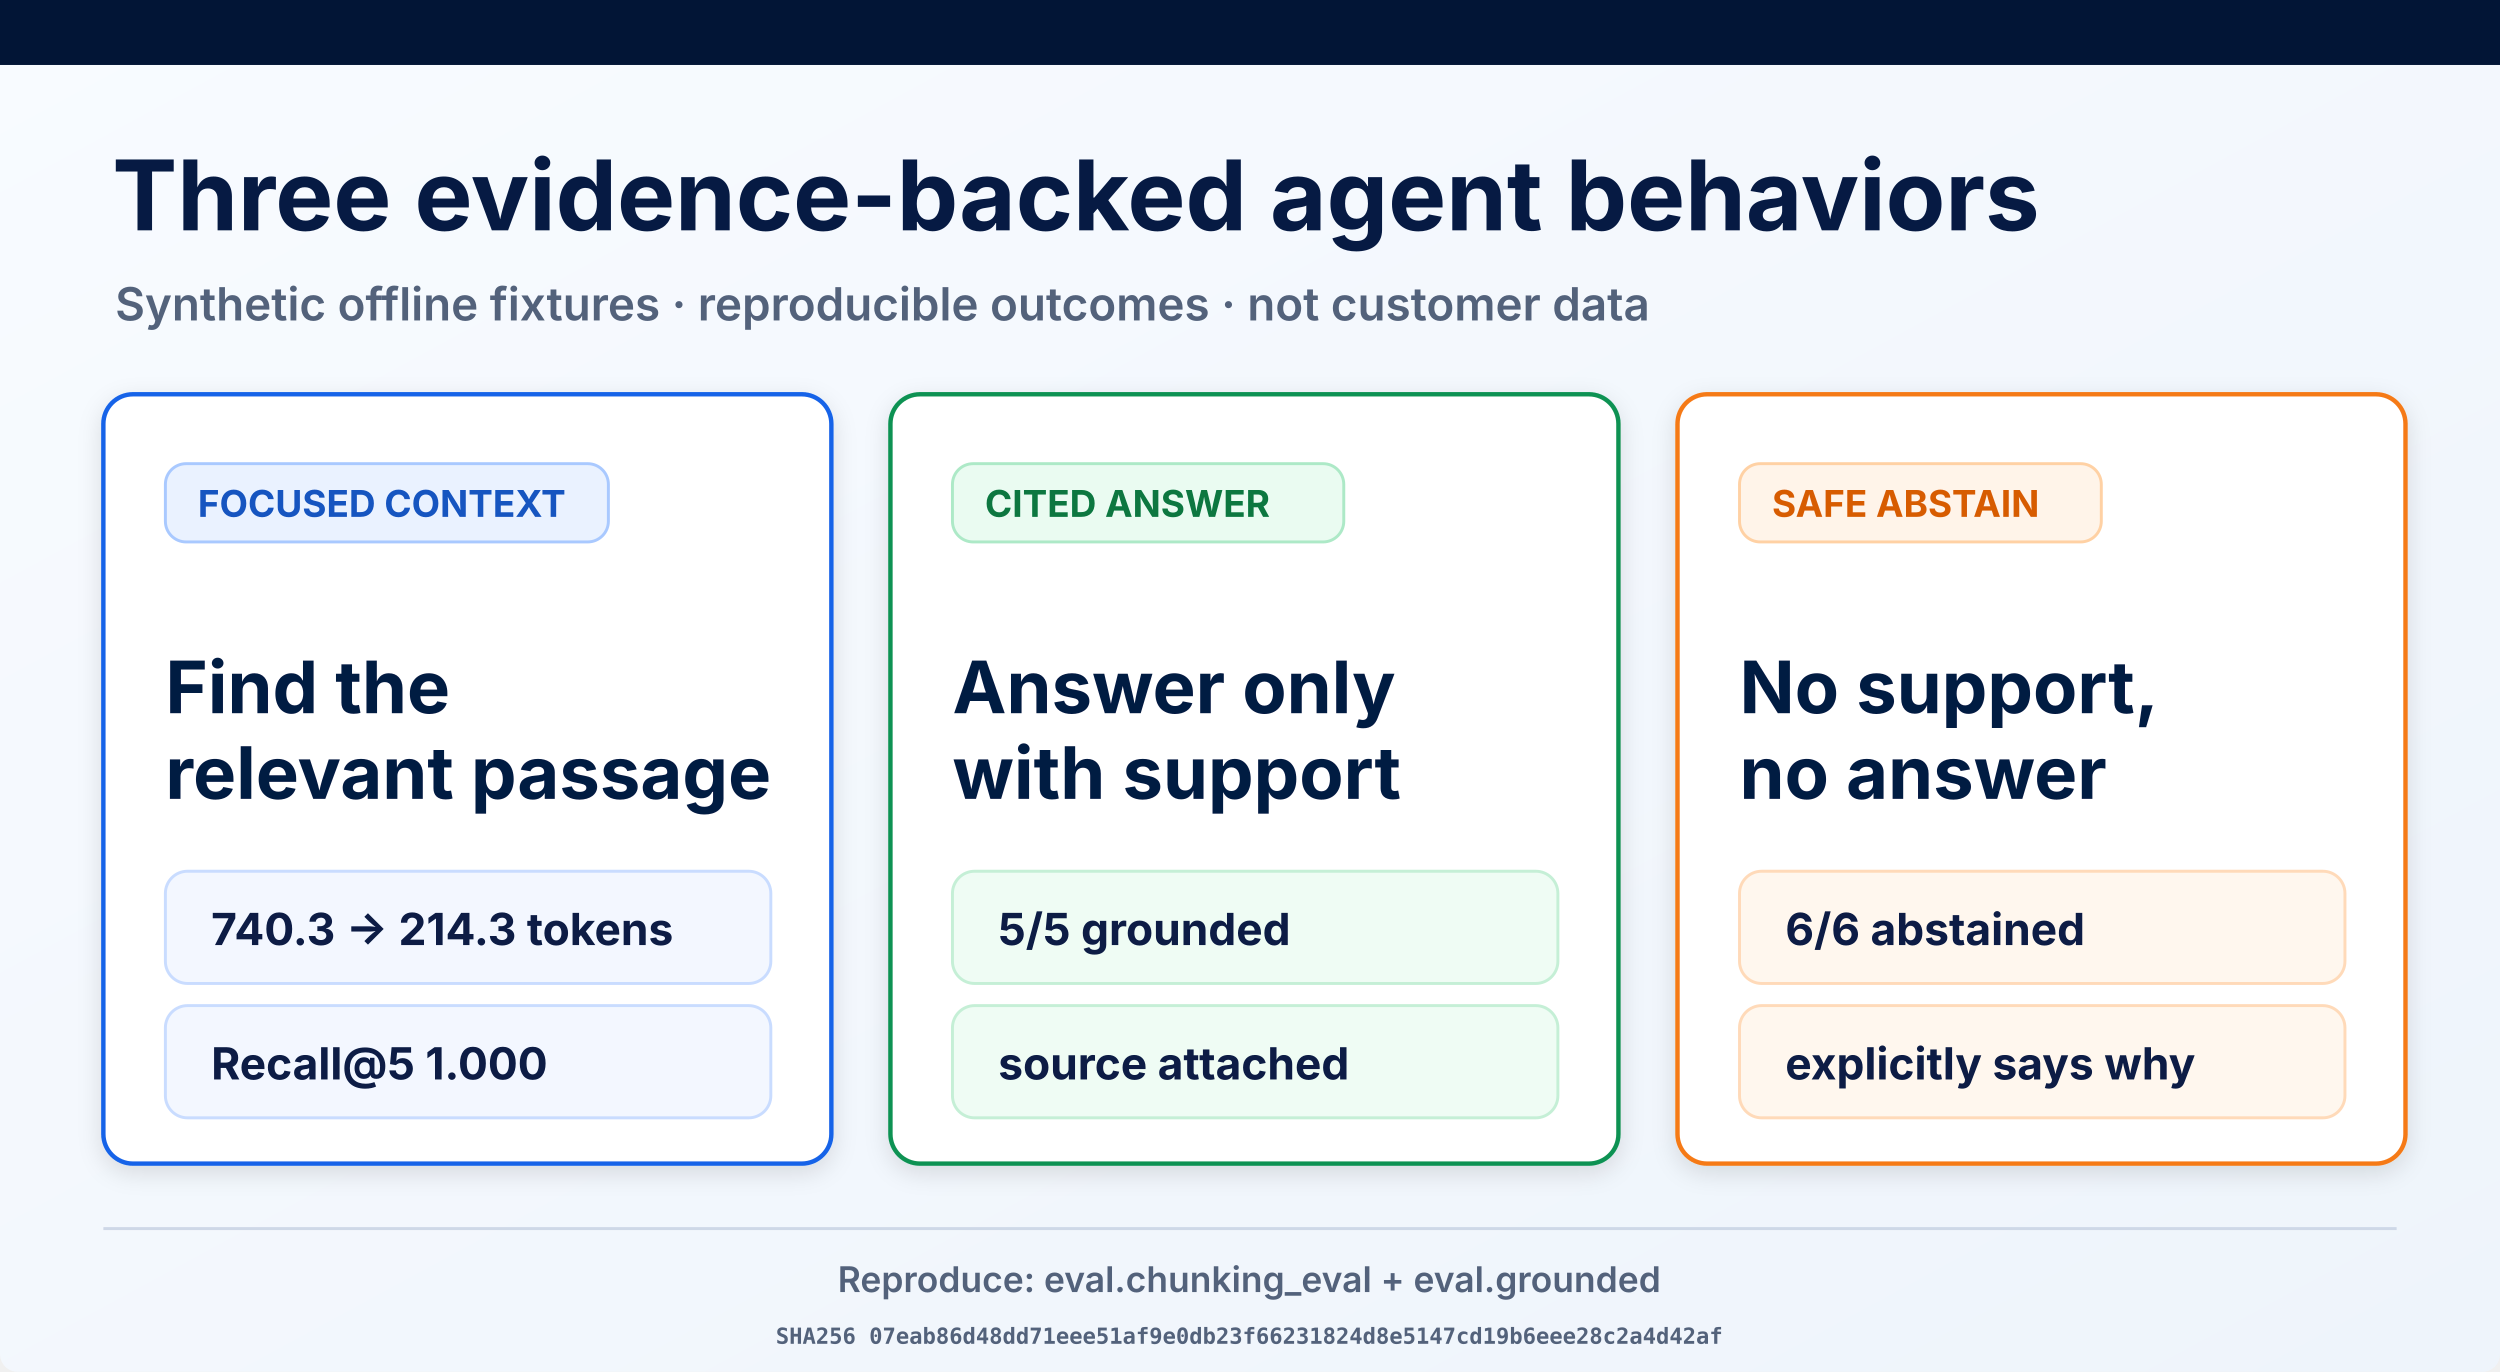
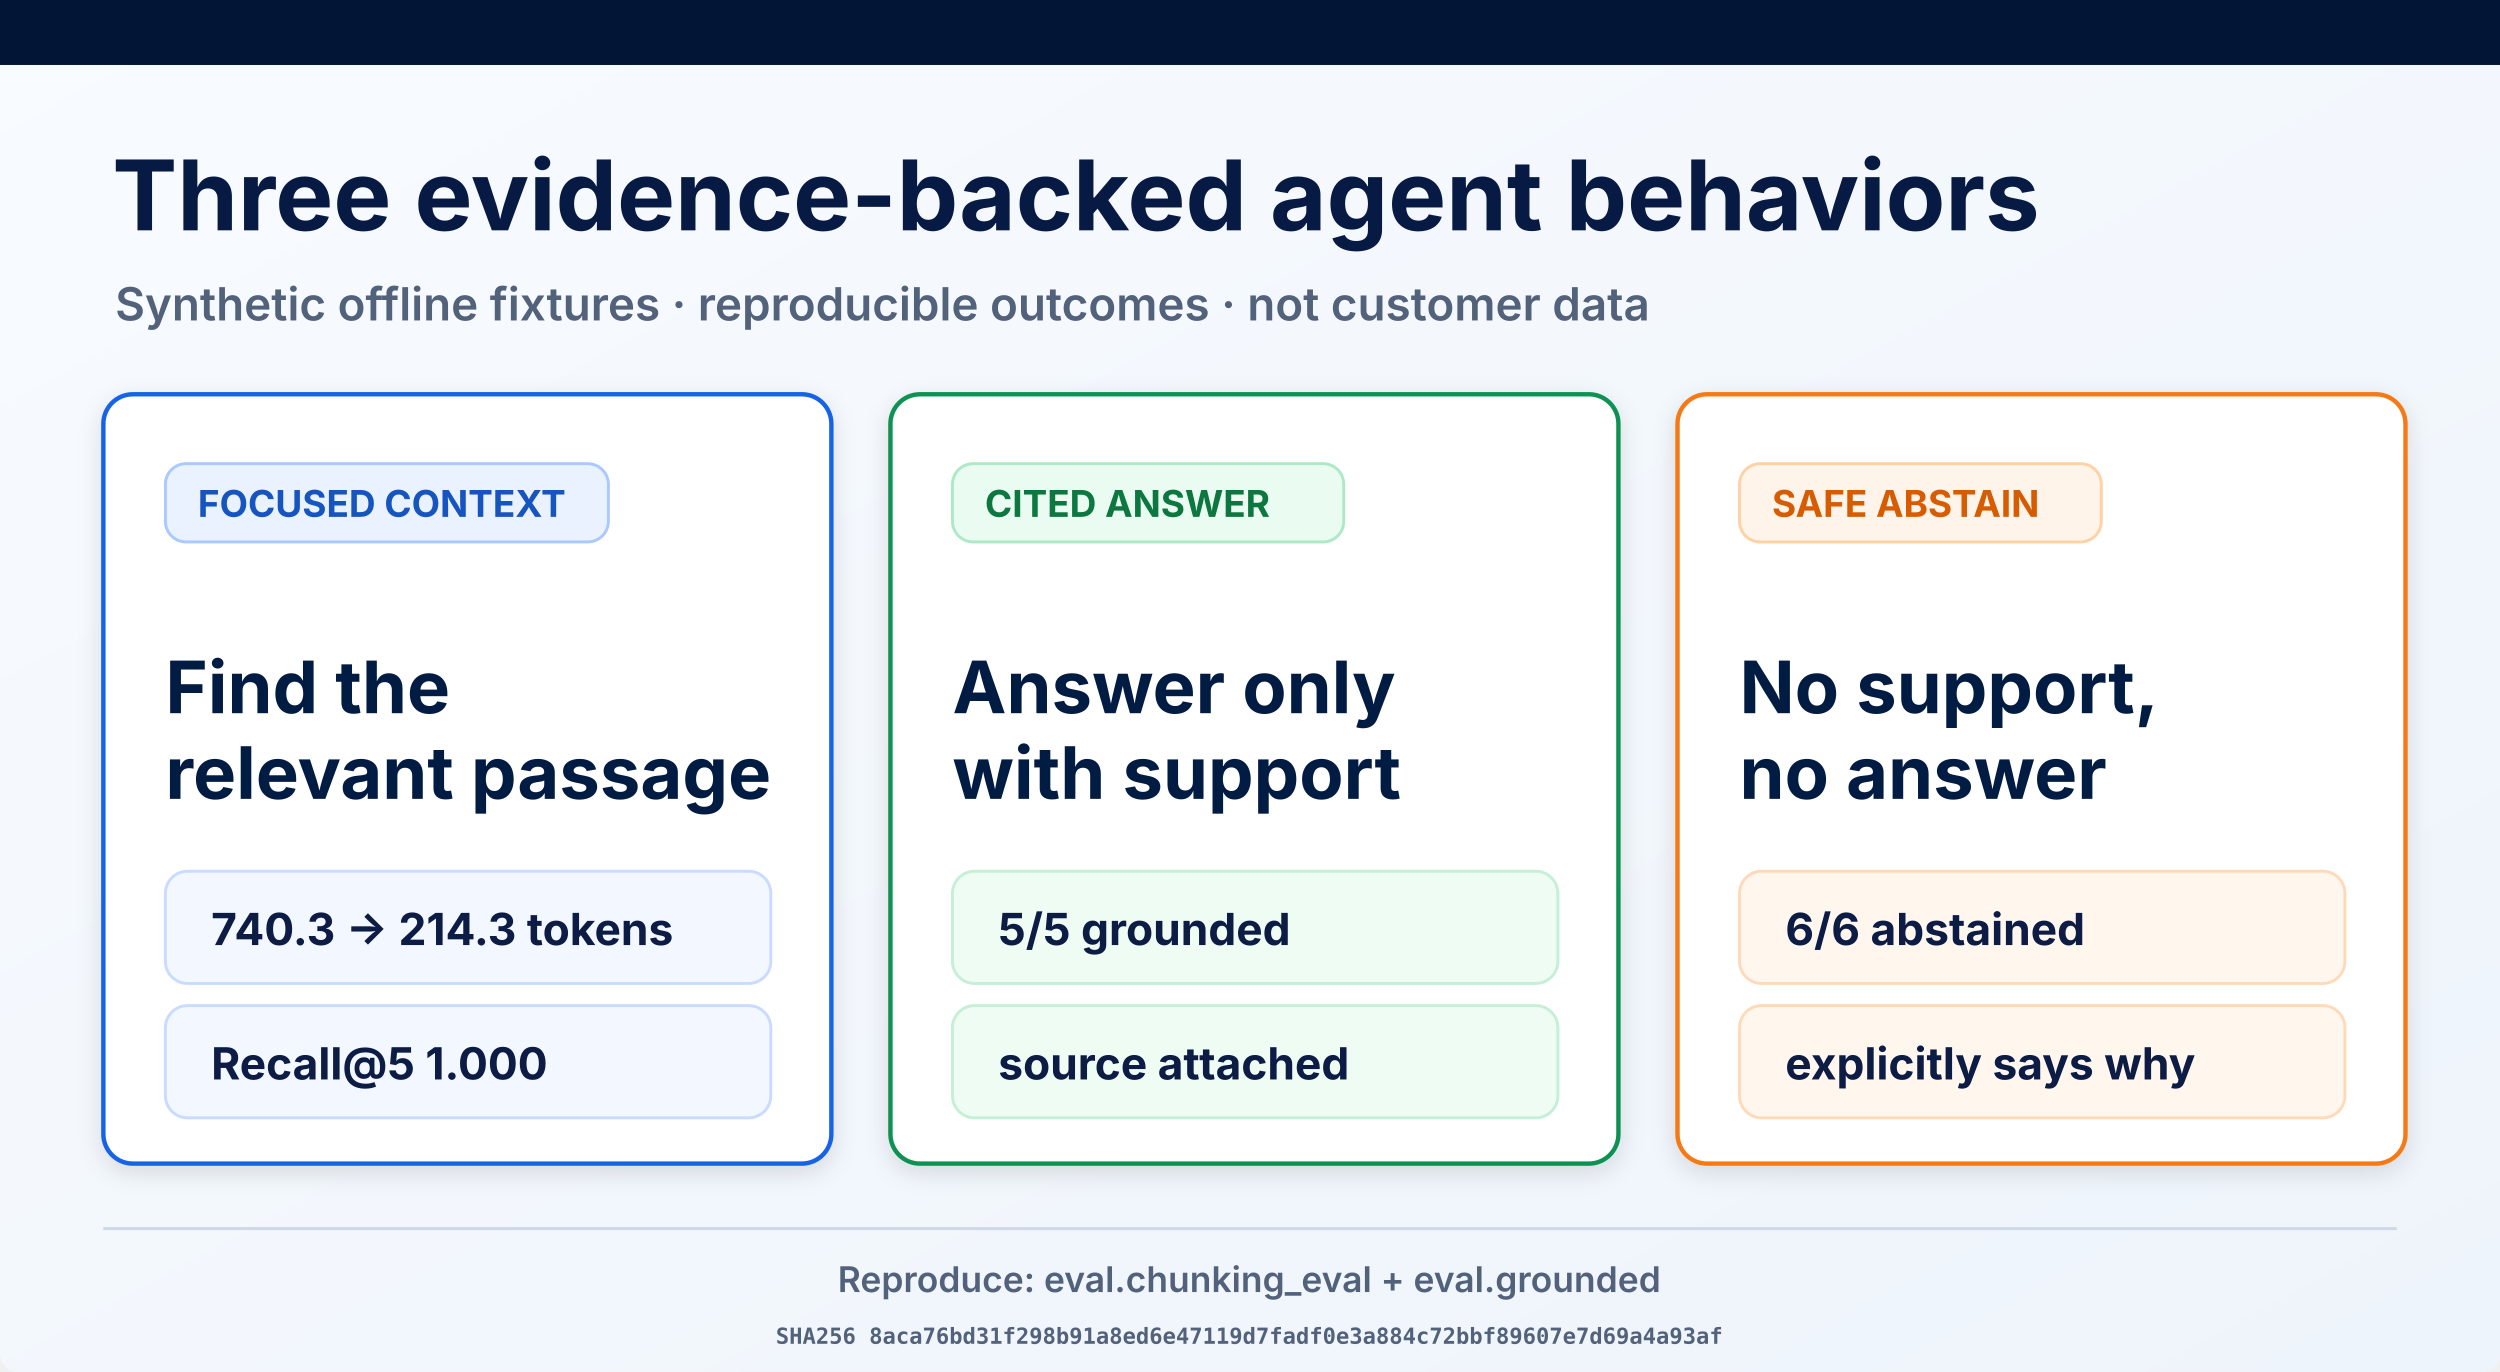
<svg xmlns="http://www.w3.org/2000/svg" width="1693" height="929" viewBox="0 0 1693 929" role="img" aria-labelledby="title desc">
  <defs>
    <linearGradient id="page" x1="0" y1="0" x2="1" y2="1">
      <stop offset="0" stop-color="#f8fbff" />
      <stop offset="1" stop-color="#eef4fb" />
    </linearGradient>
    <filter id="shadow" x="-10%" y="-10%" width="120%" height="130%">
      <feDropShadow dx="0" dy="5" stdDeviation="8" flood-opacity=".12" />
    </filter>
  </defs>
  <rect width="1693" height="929" rx="12" fill="url(#page)" />
  <rect width="1693" height="44" fill="#021536" />
  <text x="76" y="156" font-family="Inter, Arial, sans-serif" font-size="66" font-weight="700" fill="#061a43">Three evidence-backed agent behaviors</text>
  <text x="78" y="217" font-family="Inter, Arial, sans-serif" font-size="31" font-weight="600" fill="#53627b">Synthetic offline fixtures · reproducible outcomes · not customer data</text>
  <g filter="url(#shadow)">
    <rect x="70" y="267" width="493" height="521" rx="20" fill="#fff" stroke="#1763e8" stroke-width="3" />
    <rect x="112" y="314" width="300" height="53" rx="14" fill="#eaf2ff" stroke="#a9c9ff" stroke-width="2" />
    <text x="134" y="350" font-family="Inter, Arial, sans-serif" font-size="25" font-weight="700" fill="#1554c0">FOCUSED CONTEXT</text>
    <text x="112" y="483" font-family="Inter, Arial, sans-serif" font-size="49" font-weight="700" fill="#061a43">Find the</text>
    <text x="112" y="541" font-family="Inter, Arial, sans-serif" font-size="49" font-weight="700" fill="#061a43">relevant passage</text>
    <rect x="112" y="590" width="410" height="76" rx="15" fill="#f3f7ff" stroke="#c9dcff" stroke-width="2" />
    <text x="143" y="640" font-family="Inter, Arial, sans-serif" font-size="30" font-weight="700" fill="#0a1b44">740.3 → 214.3 tokens</text>
    <rect x="112" y="681" width="410" height="76" rx="15" fill="#f3f7ff" stroke="#c9dcff" stroke-width="2" />
    <text x="143" y="731" font-family="Inter, Arial, sans-serif" font-size="30" font-weight="700" fill="#0a1b44">Recall@5 1.000</text>
  </g>
  <g filter="url(#shadow)">
    <rect x="603" y="267" width="493" height="521" rx="20" fill="#fff" stroke="#109252" stroke-width="3" />
    <rect x="645" y="314" width="265" height="53" rx="14" fill="#eafbf1" stroke="#ade9c7" stroke-width="2" />
    <text x="667" y="350" font-family="Inter, Arial, sans-serif" font-size="25" font-weight="700" fill="#08773f">CITED ANSWER</text>
    <text x="645" y="483" font-family="Inter, Arial, sans-serif" font-size="49" font-weight="700" fill="#061a43">Answer only</text>
    <text x="645" y="541" font-family="Inter, Arial, sans-serif" font-size="49" font-weight="700" fill="#061a43">with support</text>
    <rect x="645" y="590" width="410" height="76" rx="15" fill="#effcf4" stroke="#c5efd6" stroke-width="2" />
    <text x="676" y="640" font-family="Inter, Arial, sans-serif" font-size="30" font-weight="700" fill="#0a1b44">5/5 grounded</text>
    <rect x="645" y="681" width="410" height="76" rx="15" fill="#effcf4" stroke="#c5efd6" stroke-width="2" />
    <text x="676" y="731" font-family="Inter, Arial, sans-serif" font-size="30" font-weight="700" fill="#0a1b44">source attached</text>
  </g>
  <g filter="url(#shadow)">
    <rect x="1136" y="267" width="493" height="521" rx="20" fill="#fff" stroke="#f57a19" stroke-width="3" />
    <rect x="1178" y="314" width="245" height="53" rx="14" fill="#fff4e9" stroke="#ffd1a4" stroke-width="2" />
    <text x="1200" y="350" font-family="Inter, Arial, sans-serif" font-size="25" font-weight="700" fill="#d75c06">SAFE ABSTAIN</text>
    <text x="1178" y="483" font-family="Inter, Arial, sans-serif" font-size="49" font-weight="700" fill="#061a43">No support,</text>
    <text x="1178" y="541" font-family="Inter, Arial, sans-serif" font-size="49" font-weight="700" fill="#061a43">no answer</text>
    <rect x="1178" y="590" width="410" height="76" rx="15" fill="#fff7ee" stroke="#ffdab9" stroke-width="2" />
    <text x="1209" y="640" font-family="Inter, Arial, sans-serif" font-size="30" font-weight="700" fill="#0a1b44">6/6 abstained</text>
    <rect x="1178" y="681" width="410" height="76" rx="15" fill="#fff7ee" stroke="#ffdab9" stroke-width="2" />
    <text x="1209" y="731" font-family="Inter, Arial, sans-serif" font-size="30" font-weight="700" fill="#0a1b44">explicitly says why</text>
  </g>
  <line x1="70" y1="832" x2="1623" y2="832" stroke="#ced8e7" stroke-width="2" />
  <text x="846" y="875" text-anchor="middle" font-family="Inter, Arial, sans-serif" font-size="24" font-weight="600" fill="#53627b">Reproduce: eval.chunking_eval + eval.grounded</text>
-   <text x="846" y="910" text-anchor="middle" font-family="ui-monospace, monospace" font-size="15" font-weight="600" fill="#53627b">SHA256 07eab86d48dd71eee51af9e0db23f66231824d8e5147cd19b6eee28c2a4d42af</text>
+   <text x="846" y="910" text-anchor="middle" font-family="ui-monospace, monospace" font-size="15" font-weight="600" fill="#53627b">SHA256 8aca76bd31f298b91a8ed6e47119d7fadf0e3a884c72bbf89607e7d69a4a93af</text>
</svg>
